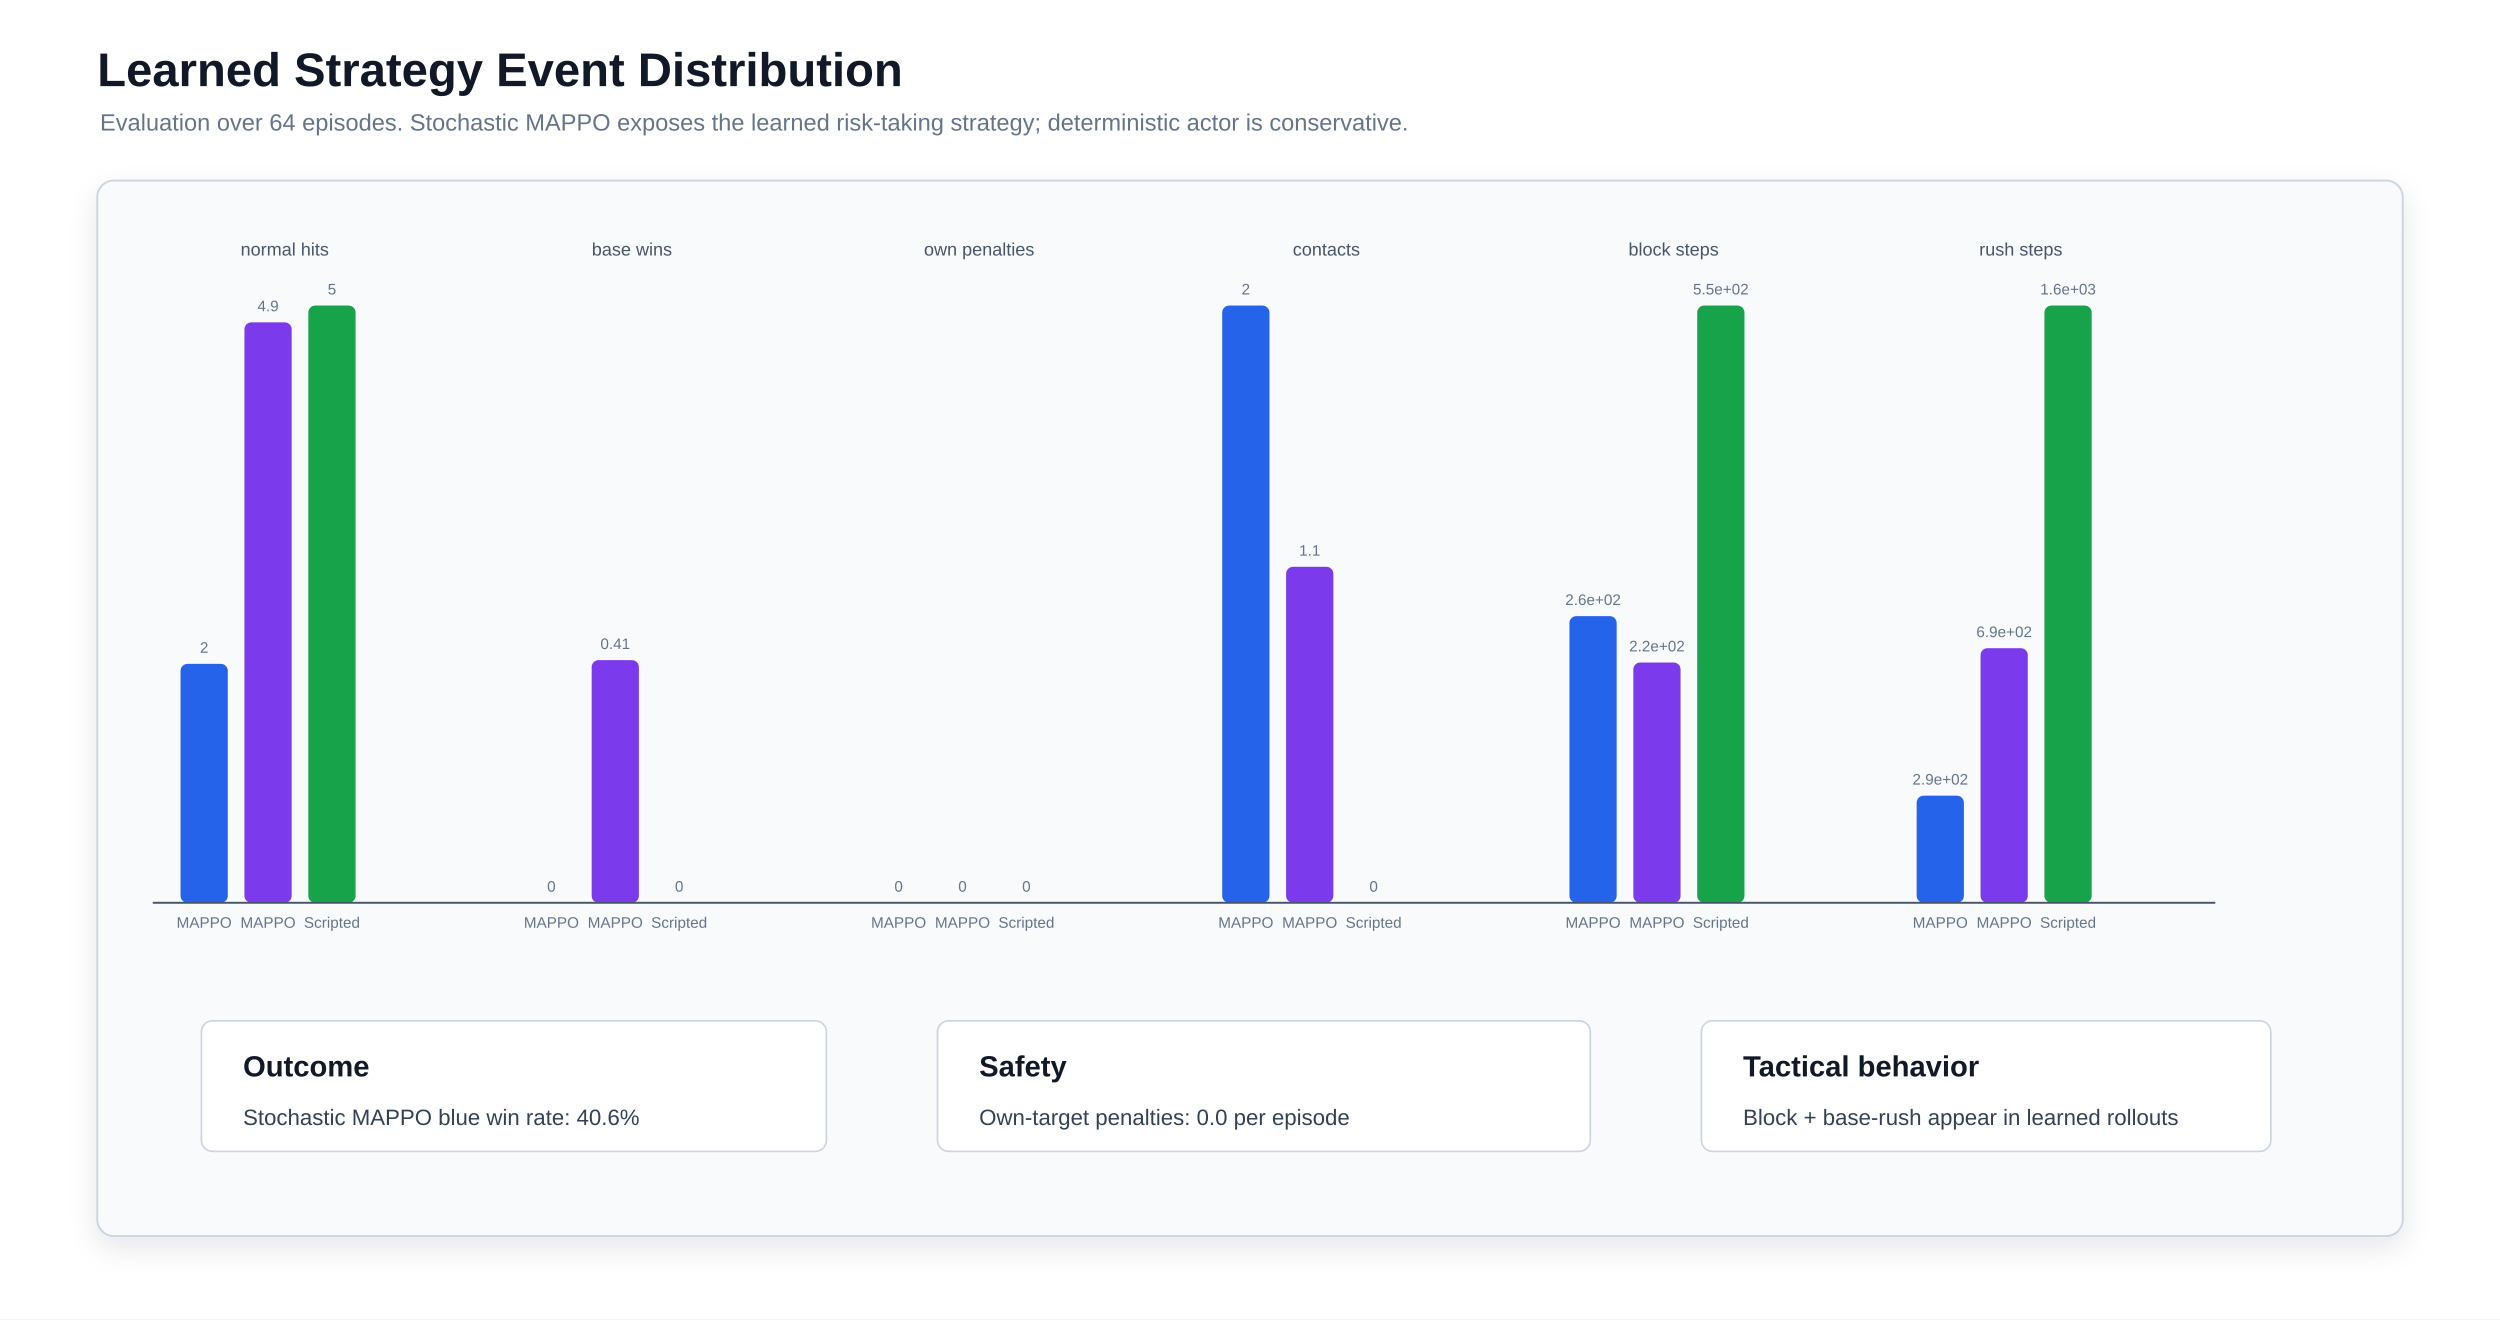
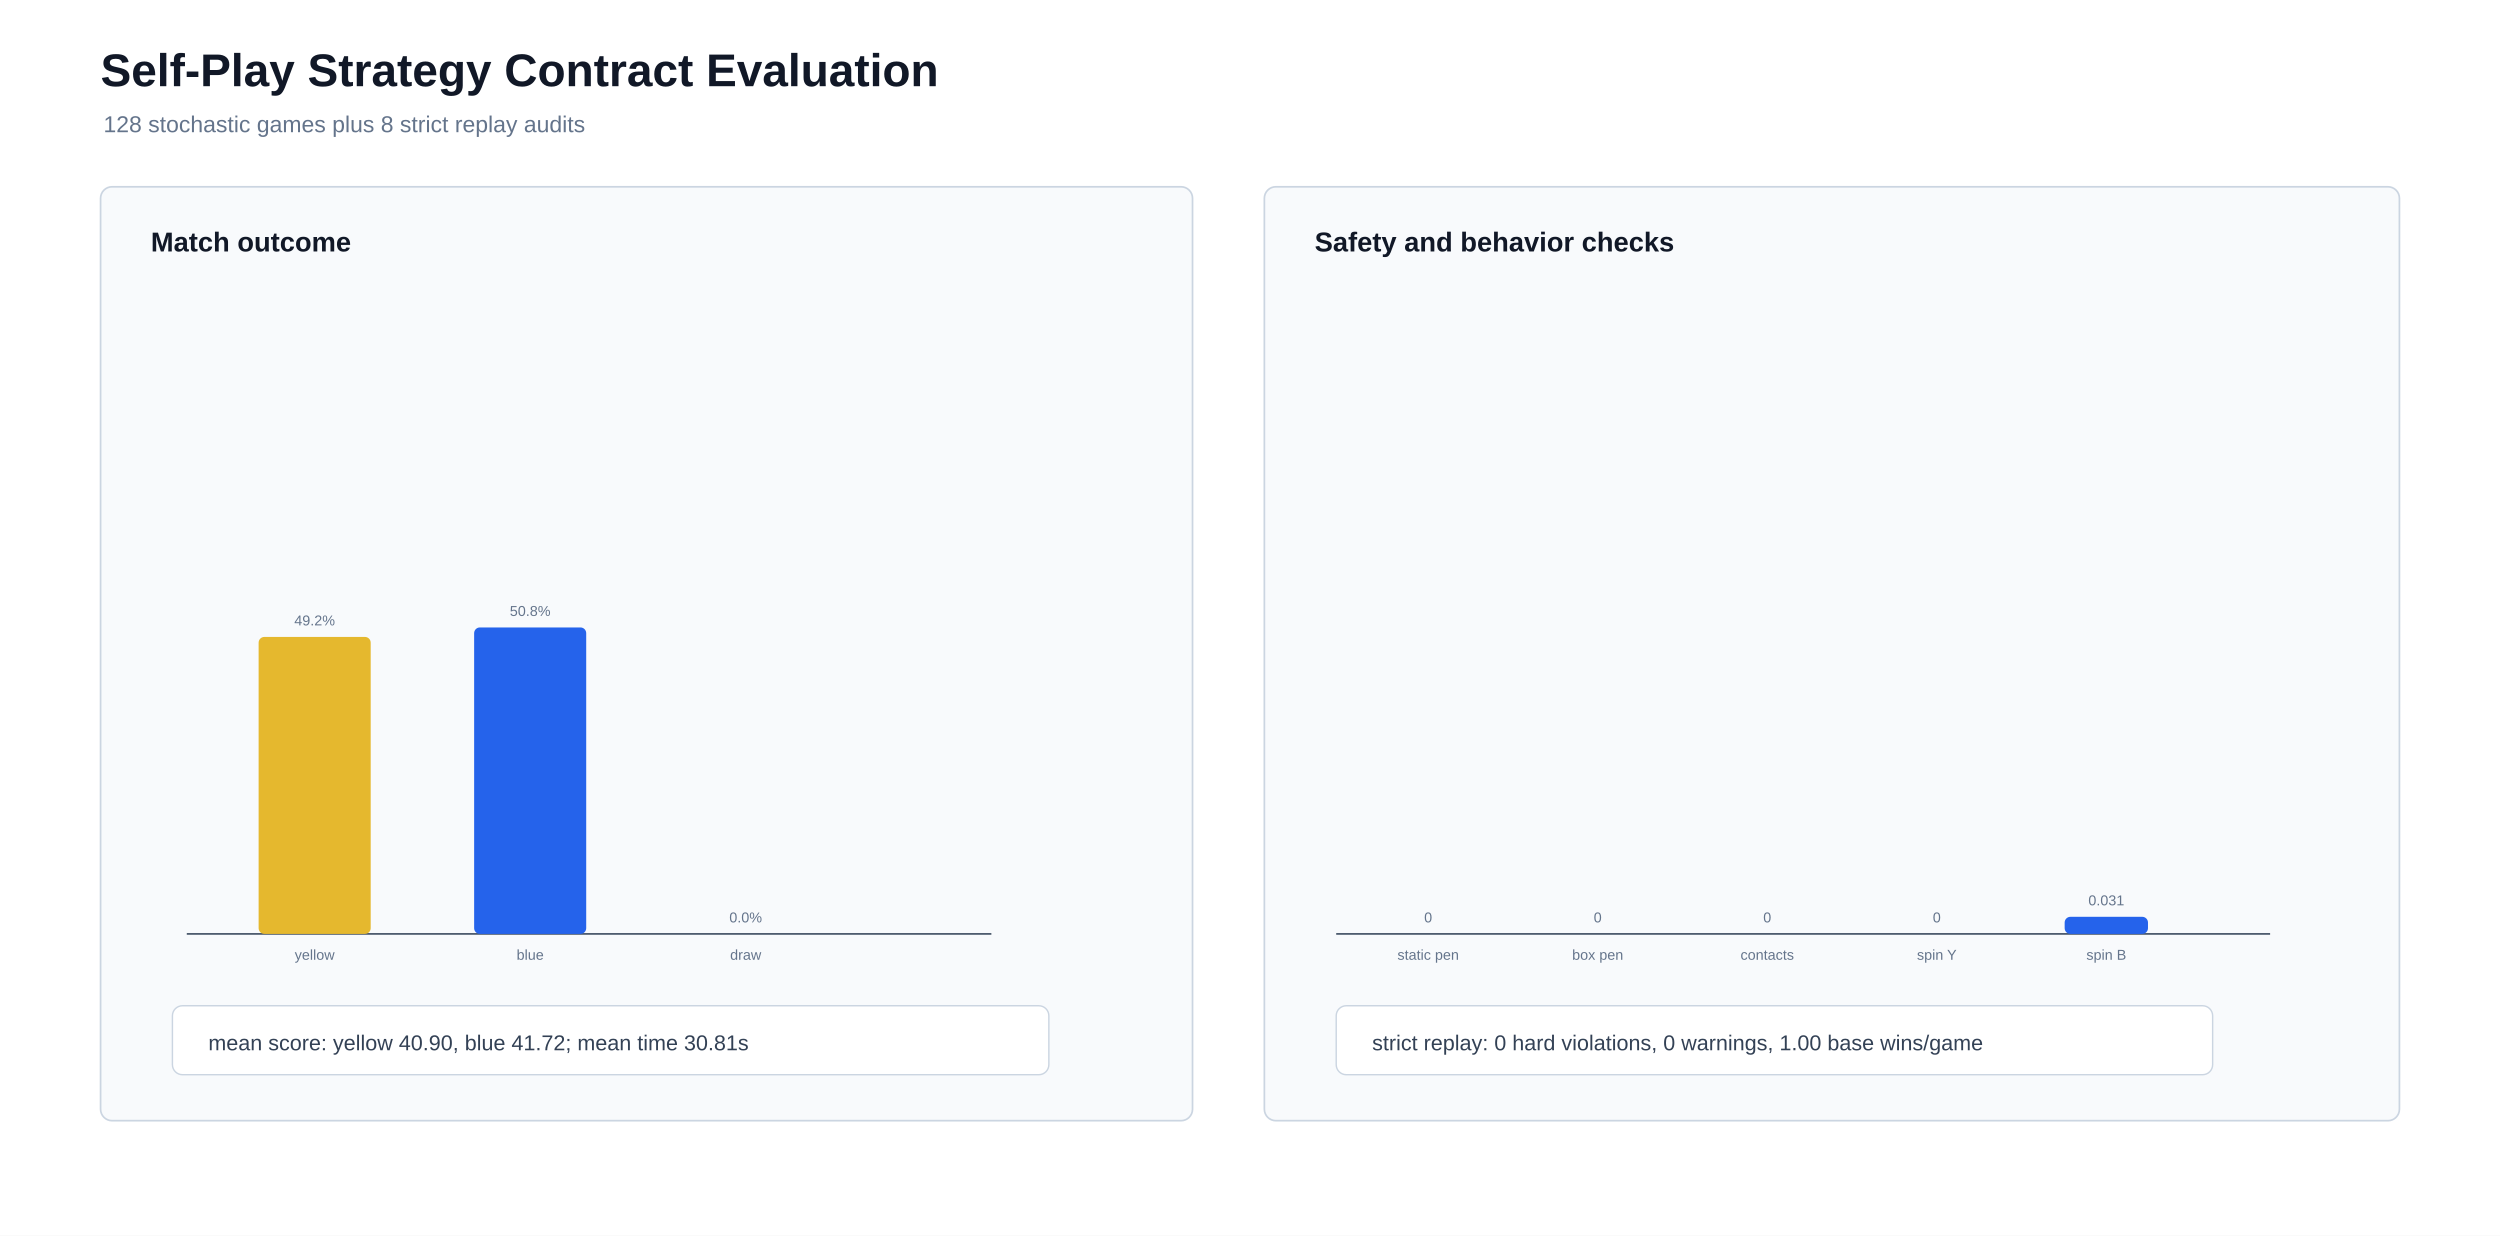
- <svg xmlns="http://www.w3.org/2000/svg" width="1800" height="950" viewBox="0 0 1800 950">
+ <svg xmlns="http://www.w3.org/2000/svg" width="1740" height="860" viewBox="0 0 1740 860">
  <defs>
-     <marker id="arrow" markerWidth="10" markerHeight="10" refX="7" refY="3" orient="auto" markerUnits="strokeWidth">
-       <path d="M0,0 L0,6 L8,3 z" fill="#111827" />
-     </marker>
-     <filter id="softShadow" x="-20%" y="-20%" width="140%" height="140%">
-       <feDropShadow dx="0" dy="8" stdDeviation="10" flood-color="#0F172A" flood-opacity="0.10" />
-     </filter>
    <style>
-       .title{font:700 34px Arial,Inter,sans-serif;fill:#111827}
-       .subtitle{font:400 17px Arial,Inter,sans-serif;fill:#64748B}
-       .h{font:700 21px Arial,Inter,sans-serif;fill:#111827}
-       .txt{font:400 16px Arial,Inter,sans-serif;fill:#334155}
-       .small{font:400 13px Arial,Inter,sans-serif;fill:#475569}
-       .tiny{font:400 11px Arial,Inter,sans-serif;fill:#64748B}
-       .panel{fill:#F8FAFC;stroke:#CBD5E1;stroke-width:1.4;rx:12;filter:url(#softShadow)}
-       .card{fill:#FFFFFF;stroke:#CBD5E1;stroke-width:1.2;rx:8}
+       .title{font:700 32px Arial,Inter,sans-serif;fill:#111827}
+       .subtitle{font:400 16px Arial,Inter,sans-serif;fill:#64748B}
+       .h{font:700 19px Arial,Inter,sans-serif;fill:#111827}
+       .txt{font:400 15px Arial,Inter,sans-serif;fill:#334155}
+       .small{font:400 12px Arial,Inter,sans-serif;fill:#475569}
+       .tiny{font:400 10px Arial,Inter,sans-serif;fill:#64748B}
+       .panel{fill:#F8FAFC;stroke:#CBD5E1;stroke-width:1.2;rx:8}
+       .card{fill:#FFFFFF;stroke:#CBD5E1;stroke-width:1.0;rx:7}
      .grid{stroke:#E2E8F0;stroke-width:1}
-       .axis{stroke:#475569;stroke-width:1.4}
-       .dash{stroke-dasharray:6 6}
+       .axis{stroke:#475569;stroke-width:1.2}
    </style>
  </defs>
-   <rect width="1800" height="950" fill="#FFFFFF" />
-   <text class="title" x="70" y="62">Learned Strategy Event Distribution</text>
-   <text class="subtitle" x="72" y="94">Evaluation over 64 episodes. Stochastic MAPPO exposes the learned risk-taking strategy; deterministic actor is conservative.</text>
-   <rect class="panel" x="70" y="130" width="1660" height="760" />
-   <text class="small" x="205" y="184" text-anchor="middle">normal hits</text>
-   <rect x="130.0" y="478.0" width="34.0" height="172.0" rx="5" fill="#2563EB" />
-   <text class="tiny" x="147.0" y="470.0" text-anchor="middle">2</text>
-   <text class="tiny" x="147.0" y="668.0" text-anchor="middle">MAPPO</text>
-   <rect x="176.0" y="232.1" width="34.0" height="417.9" rx="5" fill="#7C3AED" />
-   <text class="tiny" x="193.0" y="224.1" text-anchor="middle">4.9</text>
-   <text class="tiny" x="193.0" y="668.0" text-anchor="middle">MAPPO</text>
-   <rect x="222.0" y="220.0" width="34.0" height="430.0" rx="5" fill="#16A34A" />
-   <text class="tiny" x="239.0" y="212.0" text-anchor="middle">5</text>
-   <text class="tiny" x="239.0" y="668.0" text-anchor="middle">Scripted</text>
-   <text class="small" x="455" y="184" text-anchor="middle">base wins</text>
-   <rect x="380.0" y="650.0" width="34.0" height="0.0" rx="5" fill="#2563EB" />
-   <text class="tiny" x="397.0" y="642.0" text-anchor="middle">0</text>
-   <text class="tiny" x="397.0" y="668.0" text-anchor="middle">MAPPO</text>
-   <rect x="426.0" y="475.3" width="34.0" height="174.7" rx="5" fill="#7C3AED" />
-   <text class="tiny" x="443.0" y="467.3" text-anchor="middle">0.41</text>
-   <text class="tiny" x="443.0" y="668.0" text-anchor="middle">MAPPO</text>
-   <rect x="472.0" y="650.0" width="34.0" height="0.0" rx="5" fill="#16A34A" />
-   <text class="tiny" x="489.0" y="642.0" text-anchor="middle">0</text>
-   <text class="tiny" x="489.0" y="668.0" text-anchor="middle">Scripted</text>
-   <text class="small" x="705" y="184" text-anchor="middle">own penalties</text>
-   <rect x="630.0" y="650.0" width="34.0" height="0.0" rx="5" fill="#2563EB" />
-   <text class="tiny" x="647.0" y="642.0" text-anchor="middle">0</text>
-   <text class="tiny" x="647.0" y="668.0" text-anchor="middle">MAPPO</text>
-   <rect x="676.0" y="650.0" width="34.0" height="0.0" rx="5" fill="#7C3AED" />
-   <text class="tiny" x="693.0" y="642.0" text-anchor="middle">0</text>
-   <text class="tiny" x="693.0" y="668.0" text-anchor="middle">MAPPO</text>
-   <rect x="722.0" y="650.0" width="34.0" height="0.0" rx="5" fill="#16A34A" />
-   <text class="tiny" x="739.0" y="642.0" text-anchor="middle">0</text>
-   <text class="tiny" x="739.0" y="668.0" text-anchor="middle">Scripted</text>
-   <text class="small" x="955" y="184" text-anchor="middle">contacts</text>
-   <rect x="880.0" y="220.0" width="34.0" height="430.0" rx="5" fill="#2563EB" />
-   <text class="tiny" x="897.0" y="212.0" text-anchor="middle">2</text>
-   <text class="tiny" x="897.0" y="668.0" text-anchor="middle">MAPPO</text>
-   <rect x="926.0" y="408.1" width="34.0" height="241.9" rx="5" fill="#7C3AED" />
-   <text class="tiny" x="943.0" y="400.1" text-anchor="middle">1.1</text>
-   <text class="tiny" x="943.0" y="668.0" text-anchor="middle">MAPPO</text>
-   <rect x="972.0" y="650.0" width="34.0" height="0.0" rx="5" fill="#16A34A" />
-   <text class="tiny" x="989.0" y="642.0" text-anchor="middle">0</text>
-   <text class="tiny" x="989.0" y="668.0" text-anchor="middle">Scripted</text>
-   <text class="small" x="1205" y="184" text-anchor="middle">block steps</text>
-   <rect x="1130.0" y="443.6" width="34.0" height="206.4" rx="5" fill="#2563EB" />
-   <text class="tiny" x="1147.0" y="435.6" text-anchor="middle">2.6e+02</text>
-   <text class="tiny" x="1147.0" y="668.0" text-anchor="middle">MAPPO</text>
-   <rect x="1176.0" y="477.0" width="34.0" height="173.0" rx="5" fill="#7C3AED" />
-   <text class="tiny" x="1193.0" y="469.0" text-anchor="middle">2.2e+02</text>
-   <text class="tiny" x="1193.0" y="668.0" text-anchor="middle">MAPPO</text>
-   <rect x="1222.0" y="220.0" width="34.0" height="430.0" rx="5" fill="#16A34A" />
-   <text class="tiny" x="1239.0" y="212.0" text-anchor="middle">5.5e+02</text>
-   <text class="tiny" x="1239.0" y="668.0" text-anchor="middle">Scripted</text>
-   <text class="small" x="1455" y="184" text-anchor="middle">rush steps</text>
-   <rect x="1380.0" y="572.9" width="34.0" height="77.1" rx="5" fill="#2563EB" />
-   <text class="tiny" x="1397.0" y="564.9" text-anchor="middle">2.9e+02</text>
-   <text class="tiny" x="1397.0" y="668.0" text-anchor="middle">MAPPO</text>
-   <rect x="1426.0" y="466.7" width="34.0" height="183.3" rx="5" fill="#7C3AED" />
-   <text class="tiny" x="1443.0" y="458.7" text-anchor="middle">6.9e+02</text>
-   <text class="tiny" x="1443.0" y="668.0" text-anchor="middle">MAPPO</text>
-   <rect x="1472.0" y="220.0" width="34.0" height="430.0" rx="5" fill="#16A34A" />
-   <text class="tiny" x="1489.0" y="212.0" text-anchor="middle">1.6e+03</text>
-   <text class="tiny" x="1489.0" y="668.0" text-anchor="middle">Scripted</text>
-   <line class="axis" x1="110" y1="650" x2="1595" y2="650" />
-   <rect class="card" x="145" y="735" width="450" height="94" />
-   <text class="h" x="175" y="775">Outcome</text>
-   <text class="txt" x="175" y="810">Stochastic MAPPO blue win rate: 40.6%</text>
-   <rect class="card" x="675" y="735" width="470" height="94" />
-   <text class="h" x="705" y="775">Safety</text>
-   <text class="txt" x="705" y="810">Own-target penalties: 0.0 per episode</text>
-   <rect class="card" x="1225" y="735" width="410" height="94" />
-   <text class="h" x="1255" y="775">Tactical behavior</text>
-   <text class="txt" x="1255" y="810">Block + base-rush appear in learned rollouts</text>
+   <rect width="1740" height="860" fill="#FFFFFF" />
+   <text class="title" x="70" y="60">Self-Play Strategy Contract Evaluation</text>
+   <text class="subtitle" x="72" y="92">128 stochastic games plus 8 strict replay audits</text>
+   <rect class="panel" x="70" y="130" width="760" height="650" />
+   <text class="h" x="105" y="175">Match outcome</text>
+   <line class="axis" x1="130" y1="650" x2="690" y2="650" />
+   <rect x="180.0" y="443.3" width="78.0" height="206.7" rx="4" fill="#E5B82E" />
+   <text class="tiny" x="219.0" y="435.3" text-anchor="middle">49.2%</text>
+   <text class="tiny" x="219.0" y="668.0" text-anchor="middle">yellow</text>
+   <rect x="330.0" y="436.7" width="78.0" height="213.3" rx="4" fill="#2563EB" />
+   <text class="tiny" x="369.0" y="428.7" text-anchor="middle">50.8%</text>
+   <text class="tiny" x="369.0" y="668.0" text-anchor="middle">blue</text>
+   <rect x="480.0" y="650.0" width="78.0" height="0.0" rx="4" fill="#64748B" />
+   <text class="tiny" x="519.0" y="642.0" text-anchor="middle">0.0%</text>
+   <text class="tiny" x="519.0" y="668.0" text-anchor="middle">draw</text>
+   <rect class="card" x="120" y="700" width="610" height="48" />
+   <text class="txt" x="145" y="731">mean score: yellow 40.90, blue 41.72; mean time 30.81s</text>
+   <rect class="panel" x="880" y="130" width="790" height="650" />
+   <text class="h" x="915" y="175">Safety and behavior checks</text>
+   <line class="axis" x1="930" y1="650" x2="1580" y2="650" />
+   <rect x="965.0" y="650.0" width="58.0" height="0.0" rx="4" fill="#DC2626" />
+   <text class="tiny" x="994.0" y="642.0" text-anchor="middle">0</text>
+   <text class="tiny" x="994.0" y="668.0" text-anchor="middle">static pen</text>
+   <rect x="1083.0" y="650.0" width="58.0" height="0.0" rx="4" fill="#F97316" />
+   <text class="tiny" x="1112.0" y="642.0" text-anchor="middle">0</text>
+   <text class="tiny" x="1112.0" y="668.0" text-anchor="middle">box pen</text>
+   <rect x="1201.0" y="650.0" width="58.0" height="0.0" rx="4" fill="#7C3AED" />
+   <text class="tiny" x="1230.0" y="642.0" text-anchor="middle">0</text>
+   <text class="tiny" x="1230.0" y="668.0" text-anchor="middle">contacts</text>
+   <rect x="1319.0" y="650.0" width="58.0" height="0.0" rx="4" fill="#E5B82E" />
+   <text class="tiny" x="1348.0" y="642.0" text-anchor="middle">0</text>
+   <text class="tiny" x="1348.0" y="668.0" text-anchor="middle">spin Y</text>
+   <rect x="1437.0" y="638.1" width="58.0" height="11.9" rx="4" fill="#2563EB" />
+   <text class="tiny" x="1466.0" y="630.1" text-anchor="middle">0.031</text>
+   <text class="tiny" x="1466.0" y="668.0" text-anchor="middle">spin B</text>
+   <rect class="card" x="930" y="700" width="610" height="48" />
+   <text class="txt" x="955" y="731">strict replay: 0 hard violations, 0 warnings, 1.00 base wins/game</text>
</svg>
